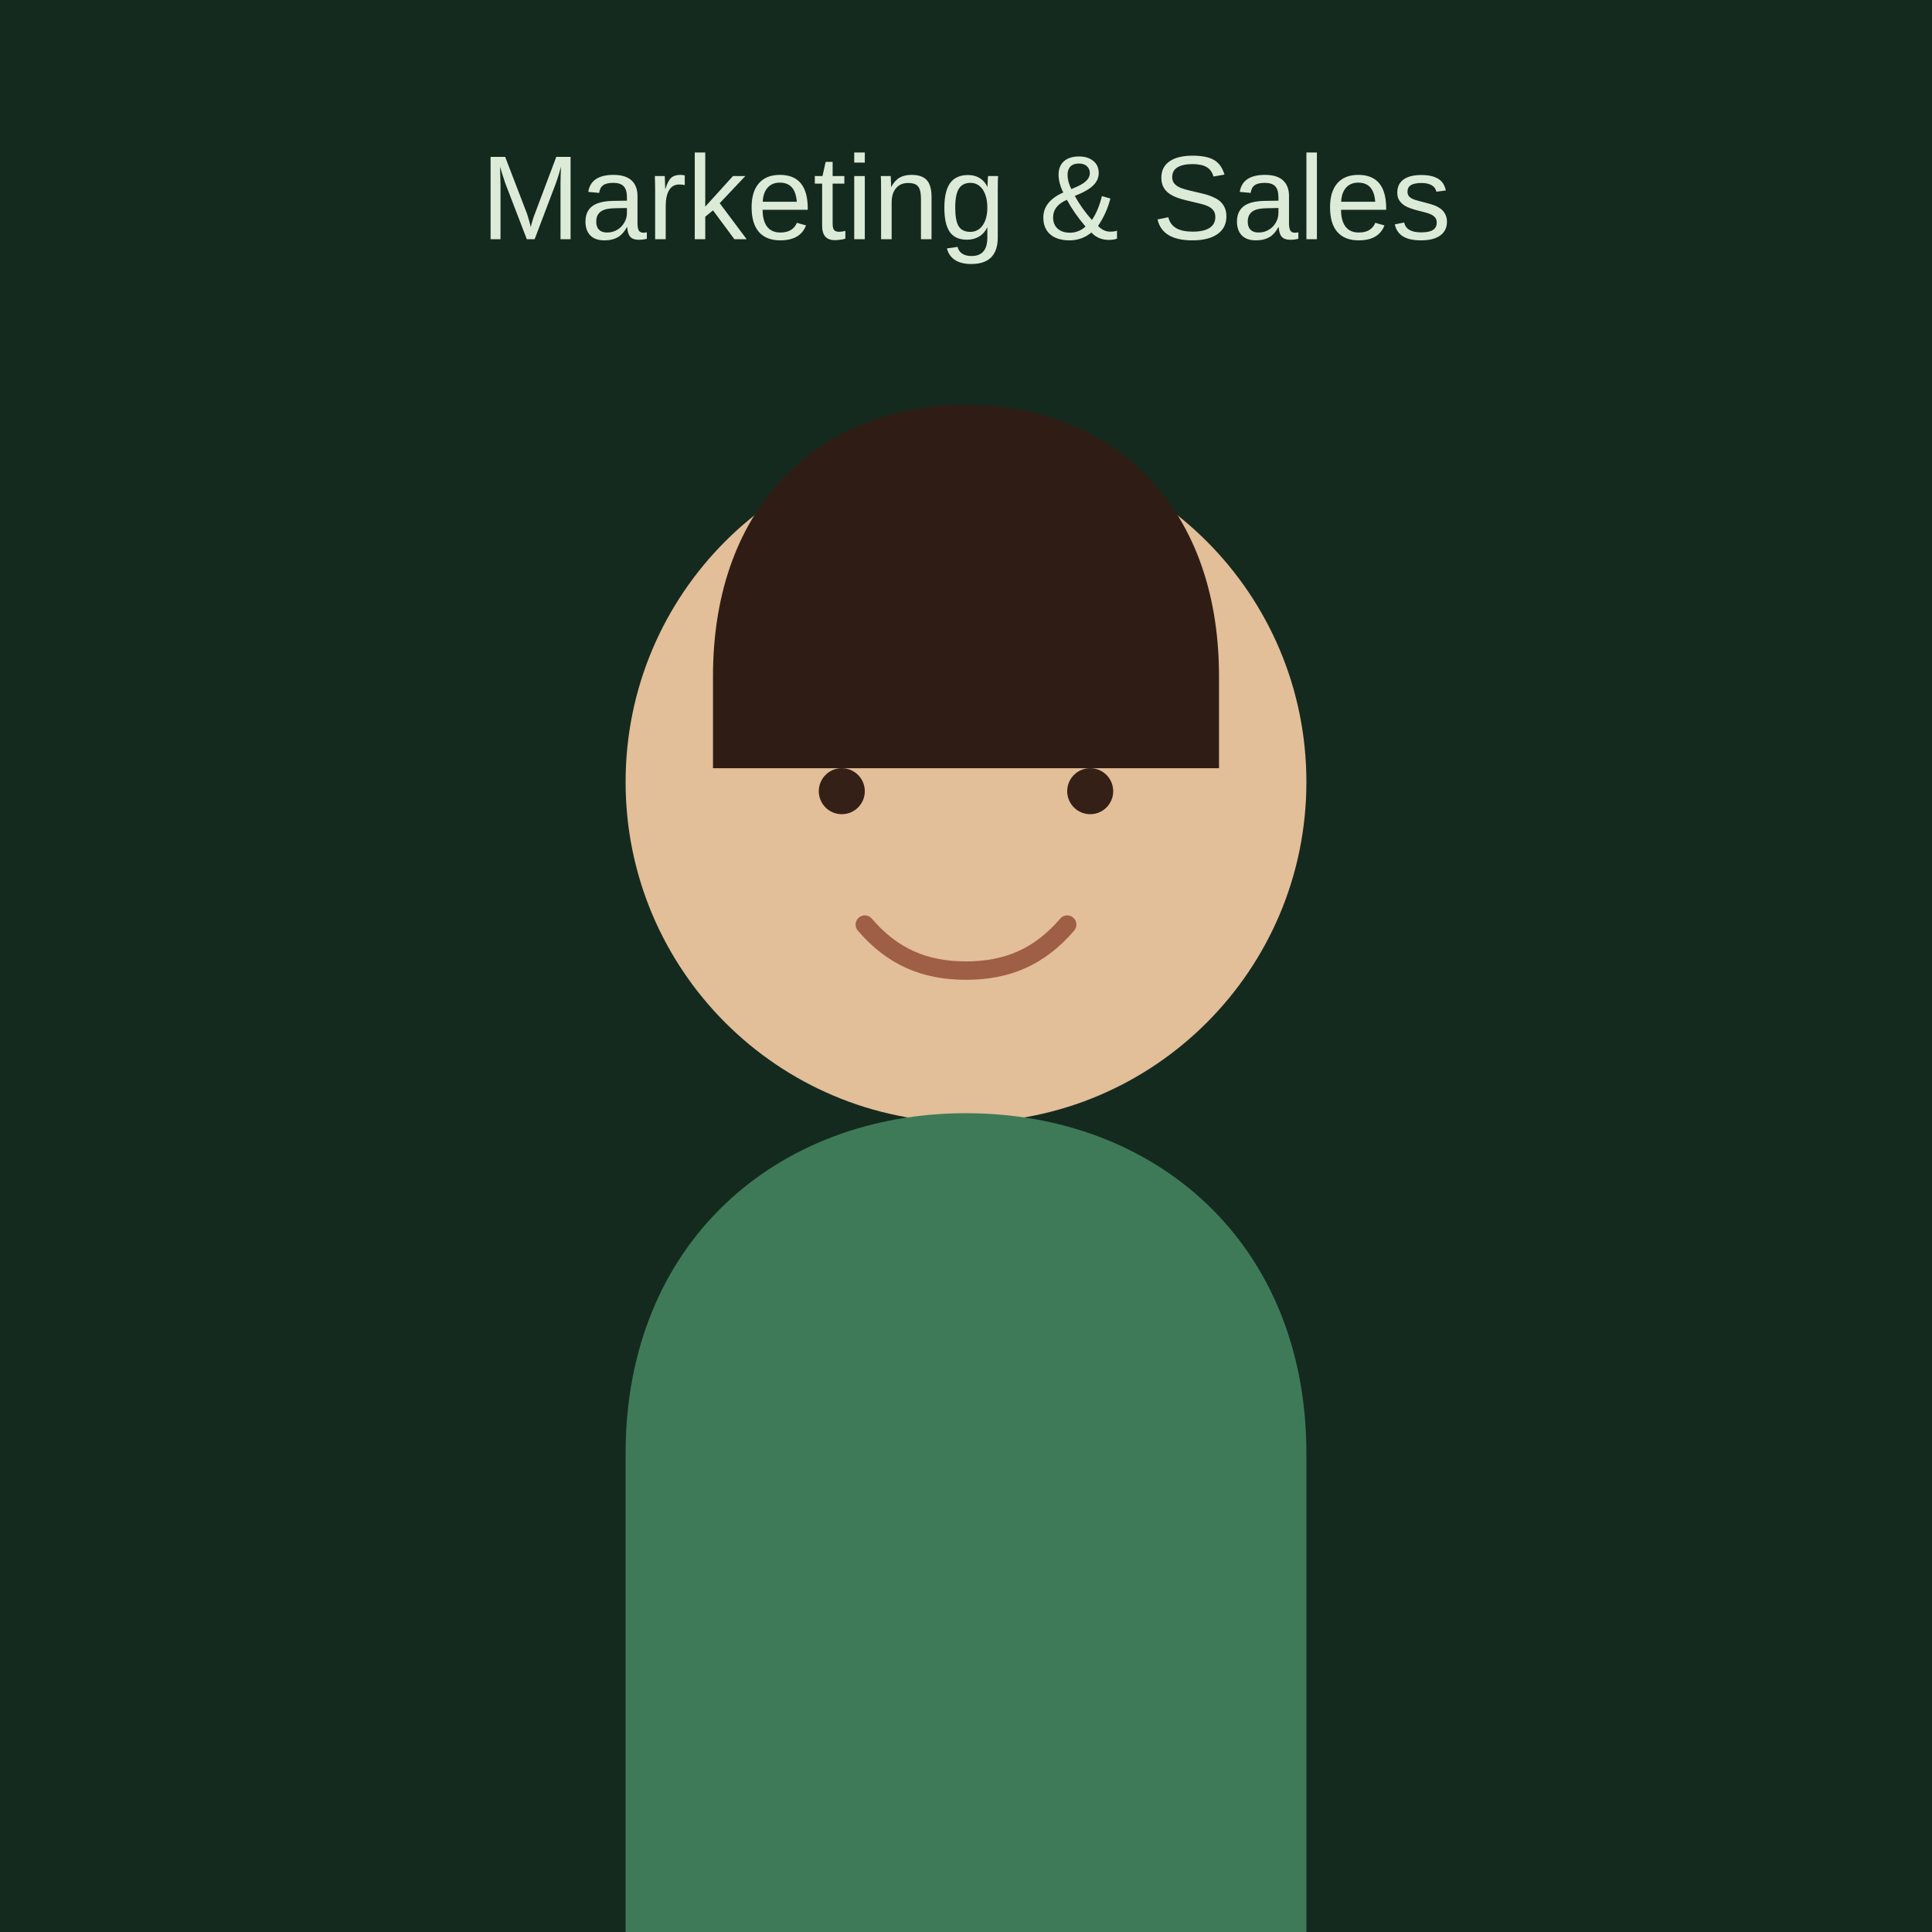
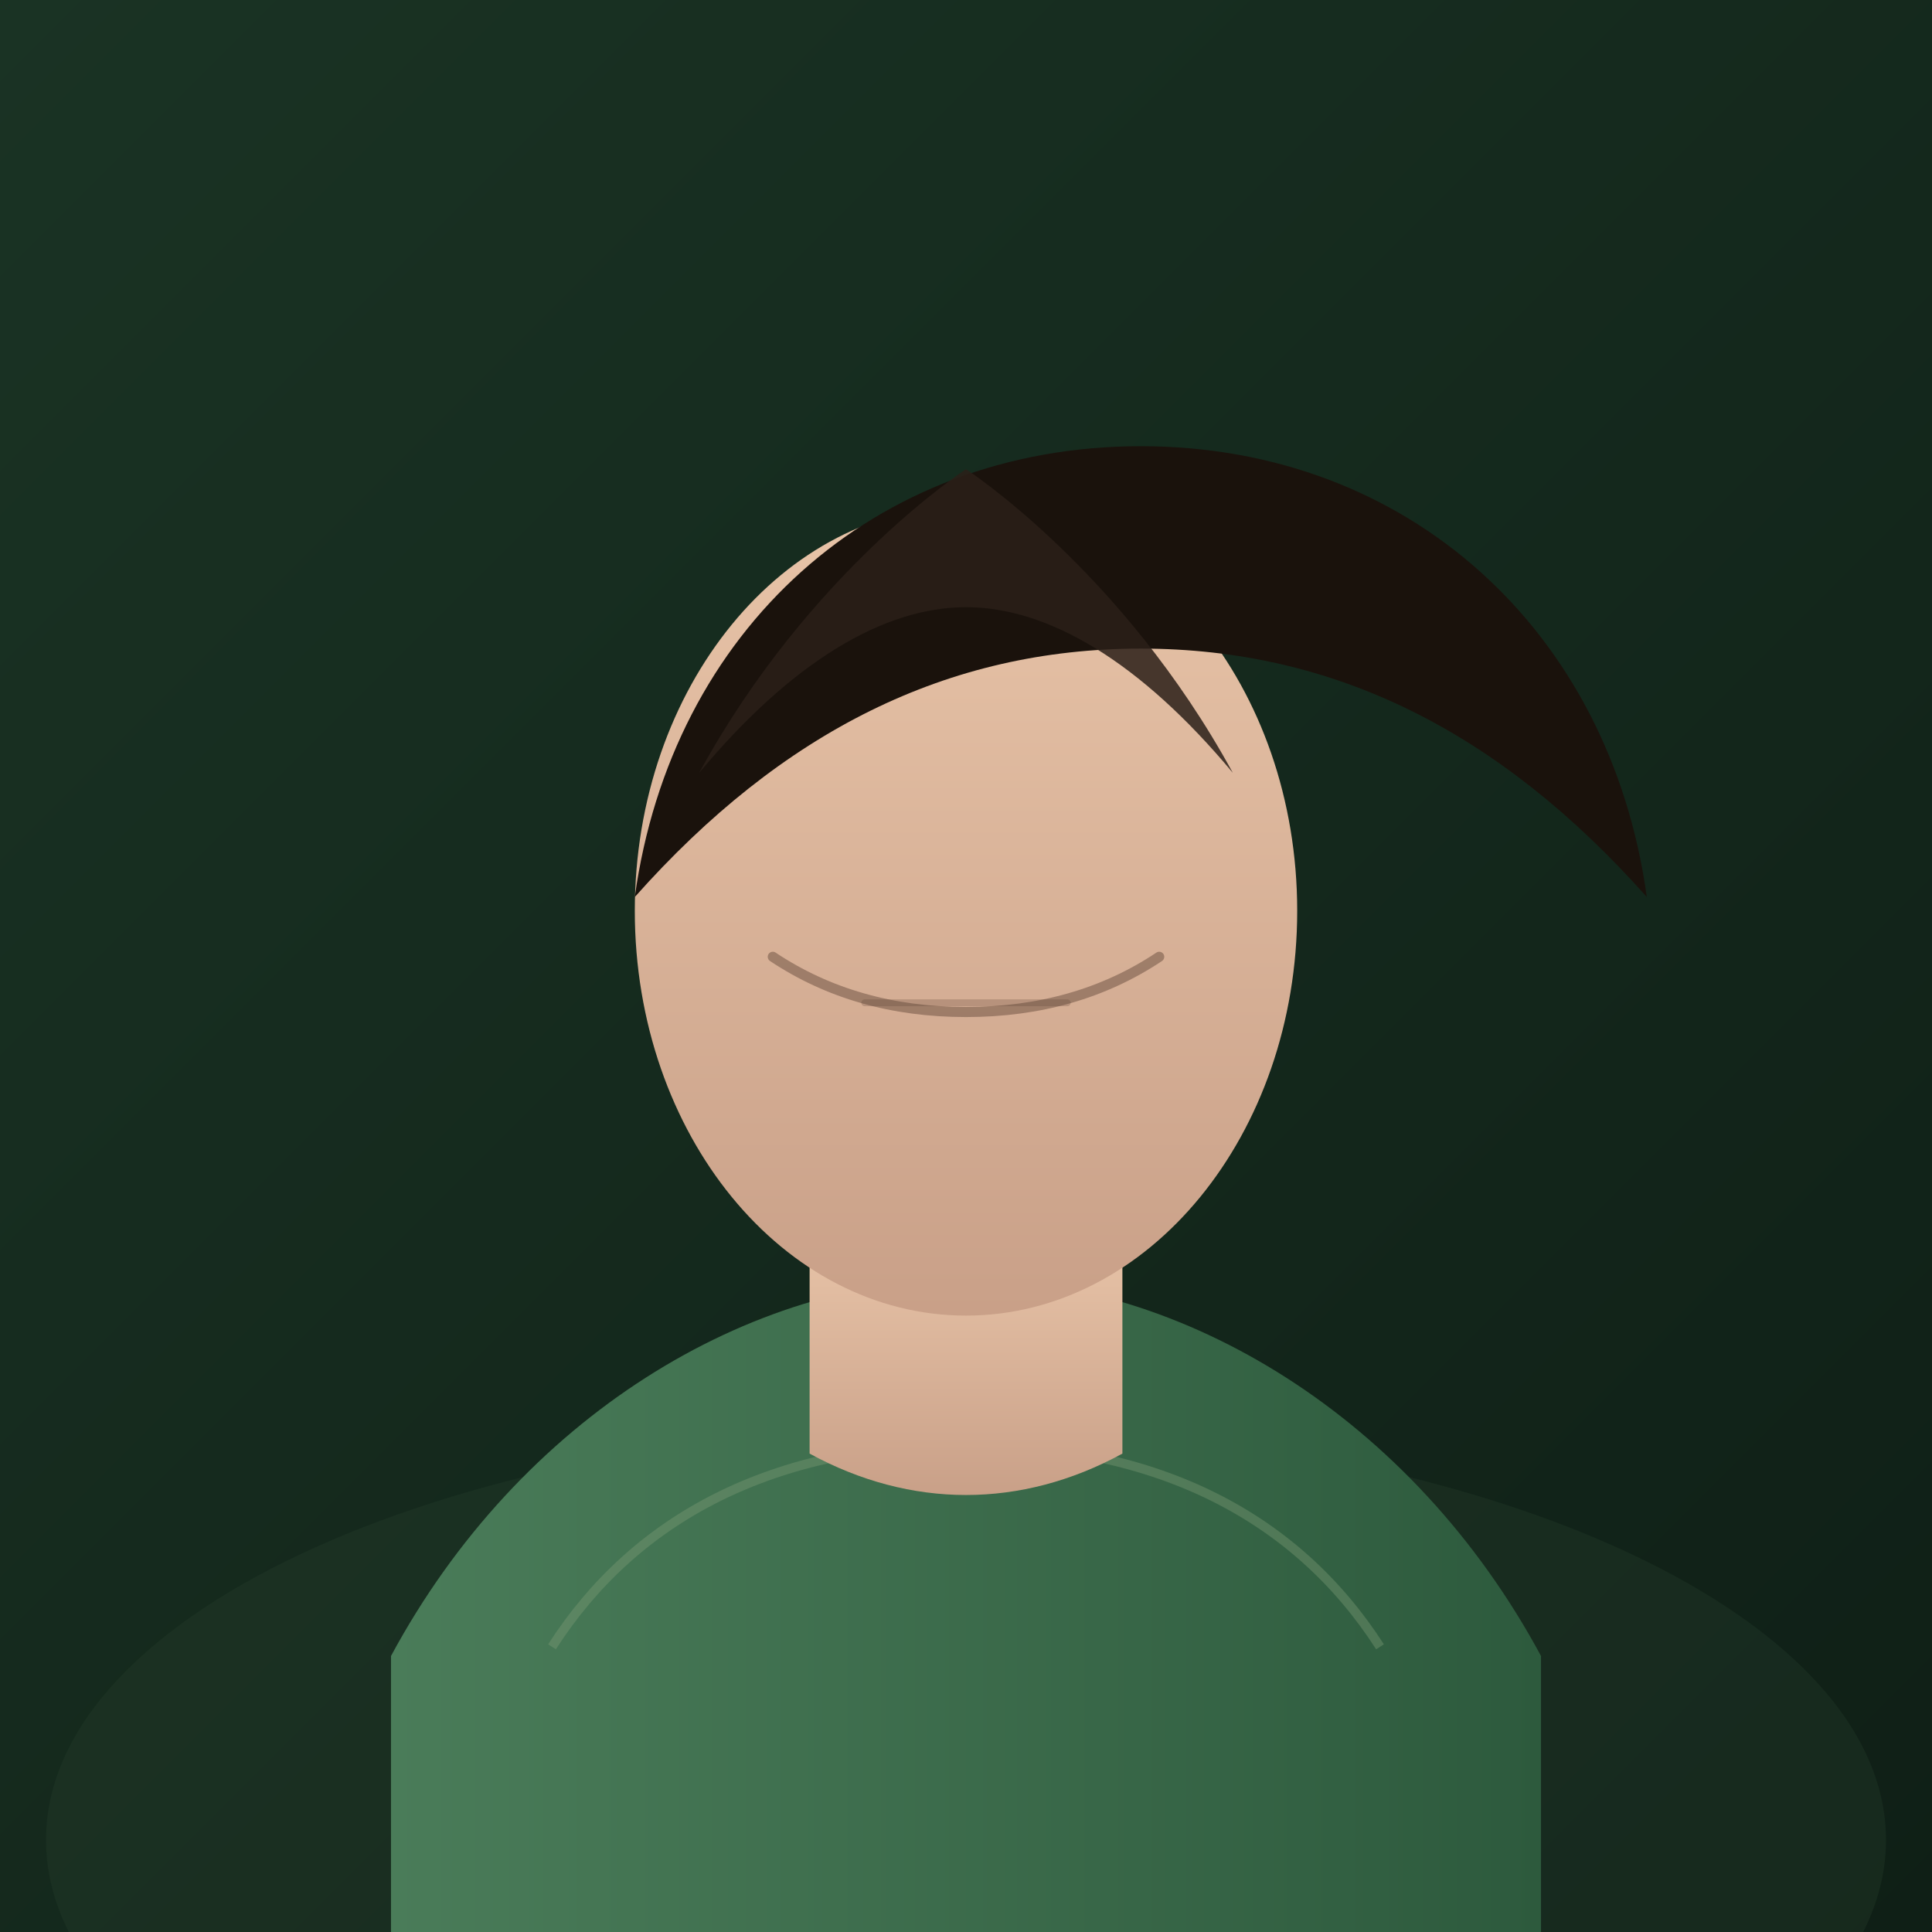
<svg xmlns="http://www.w3.org/2000/svg" width="420" height="420" viewBox="0 0 420 420" fill="none">
-   <rect width="420" height="420" fill="#152A1E" />
-   <circle cx="210" cy="170" r="74" fill="#E2BE99" />
-   <path d="M136 316C136 270 169 242 210 242C251 242 284 270 284 316V420H136V316Z" fill="#3F7A58" />
-   <path d="M155 147C155 109 179 88 210 88C241 88 265 109 265 147V167H155V147Z" fill="#2F1D15" />
-   <circle cx="183" cy="172" r="5" fill="#342016" />
-   <circle cx="237" cy="172" r="5" fill="#342016" />
-   <path d="M188 201C194 208 201 211 210 211C219 211 226 208 232 201" stroke="#9F5E46" stroke-width="4" stroke-linecap="round" />
-   <text x="210" y="52" fill="#DCEBD8" font-family="Arial, sans-serif" font-size="26" text-anchor="middle">Marketing &amp; Sales</text>
+   <defs>
+     <linearGradient id="bgM" x1="0%" y1="0%" x2="100%" y2="100%">
+       <stop offset="0%" stop-color="#1a3324" />
+       <stop offset="100%" stop-color="#0f1f16" />
+     </linearGradient>
+     <linearGradient id="skinM" x1="0%" y1="0%" x2="0%" y2="100%">
+       <stop offset="0%" stop-color="#e8c4a8" />
+       <stop offset="100%" stop-color="#c9a088" />
+     </linearGradient>
+     <linearGradient id="shirtM" x1="0%" y1="0%" x2="100%" y2="0%">
+       <stop offset="0%" stop-color="#4a7c59" />
+       <stop offset="100%" stop-color="#2d5a3d" />
+     </linearGradient>
+   </defs>
+   <rect width="420" height="420" fill="url(#bgM)" />
+   <ellipse cx="210" cy="400" rx="200" ry="90" fill="#243d2a" opacity="0.35" />
+   <path d="M85 360c28-52 78-82 125-82s97 30 125 82v60H85V360z" fill="url(#shirtM)" />
+   <path d="M120 358c18-28 48-44 90-44s72 16 90 44" stroke="#7d9b76" stroke-width="2" stroke-opacity="0.4" fill="none" />
+   <path d="M176 268h68v48c-22 12-46 12-68 0v-48z" fill="url(#skinM)" />
+   <ellipse cx="210" cy="198" rx="72" ry="88" fill="url(#skinM)" />
+   <path d="M138 195c8-58 52-98 110-98 58 0 102 40 110 98-32-36-68-54-110-54s-78 18-110 54z" fill="#1a120c" />
+   <path d="M152 168c24-44 58-66 58-66s34 22 58 66c-20-24-40-36-58-36s-38 12-58 36z" fill="#2a1f18" opacity="0.85" />
+   <path d="M168 208c12 8 26 12 42 12s30-4 42-12" stroke="#5c4033" stroke-width="2.2" stroke-linecap="round" opacity="0.45" />
+   <path d="M188 218h44" stroke="#5c4033" stroke-width="1.5" stroke-linecap="round" opacity="0.25" />
</svg>
